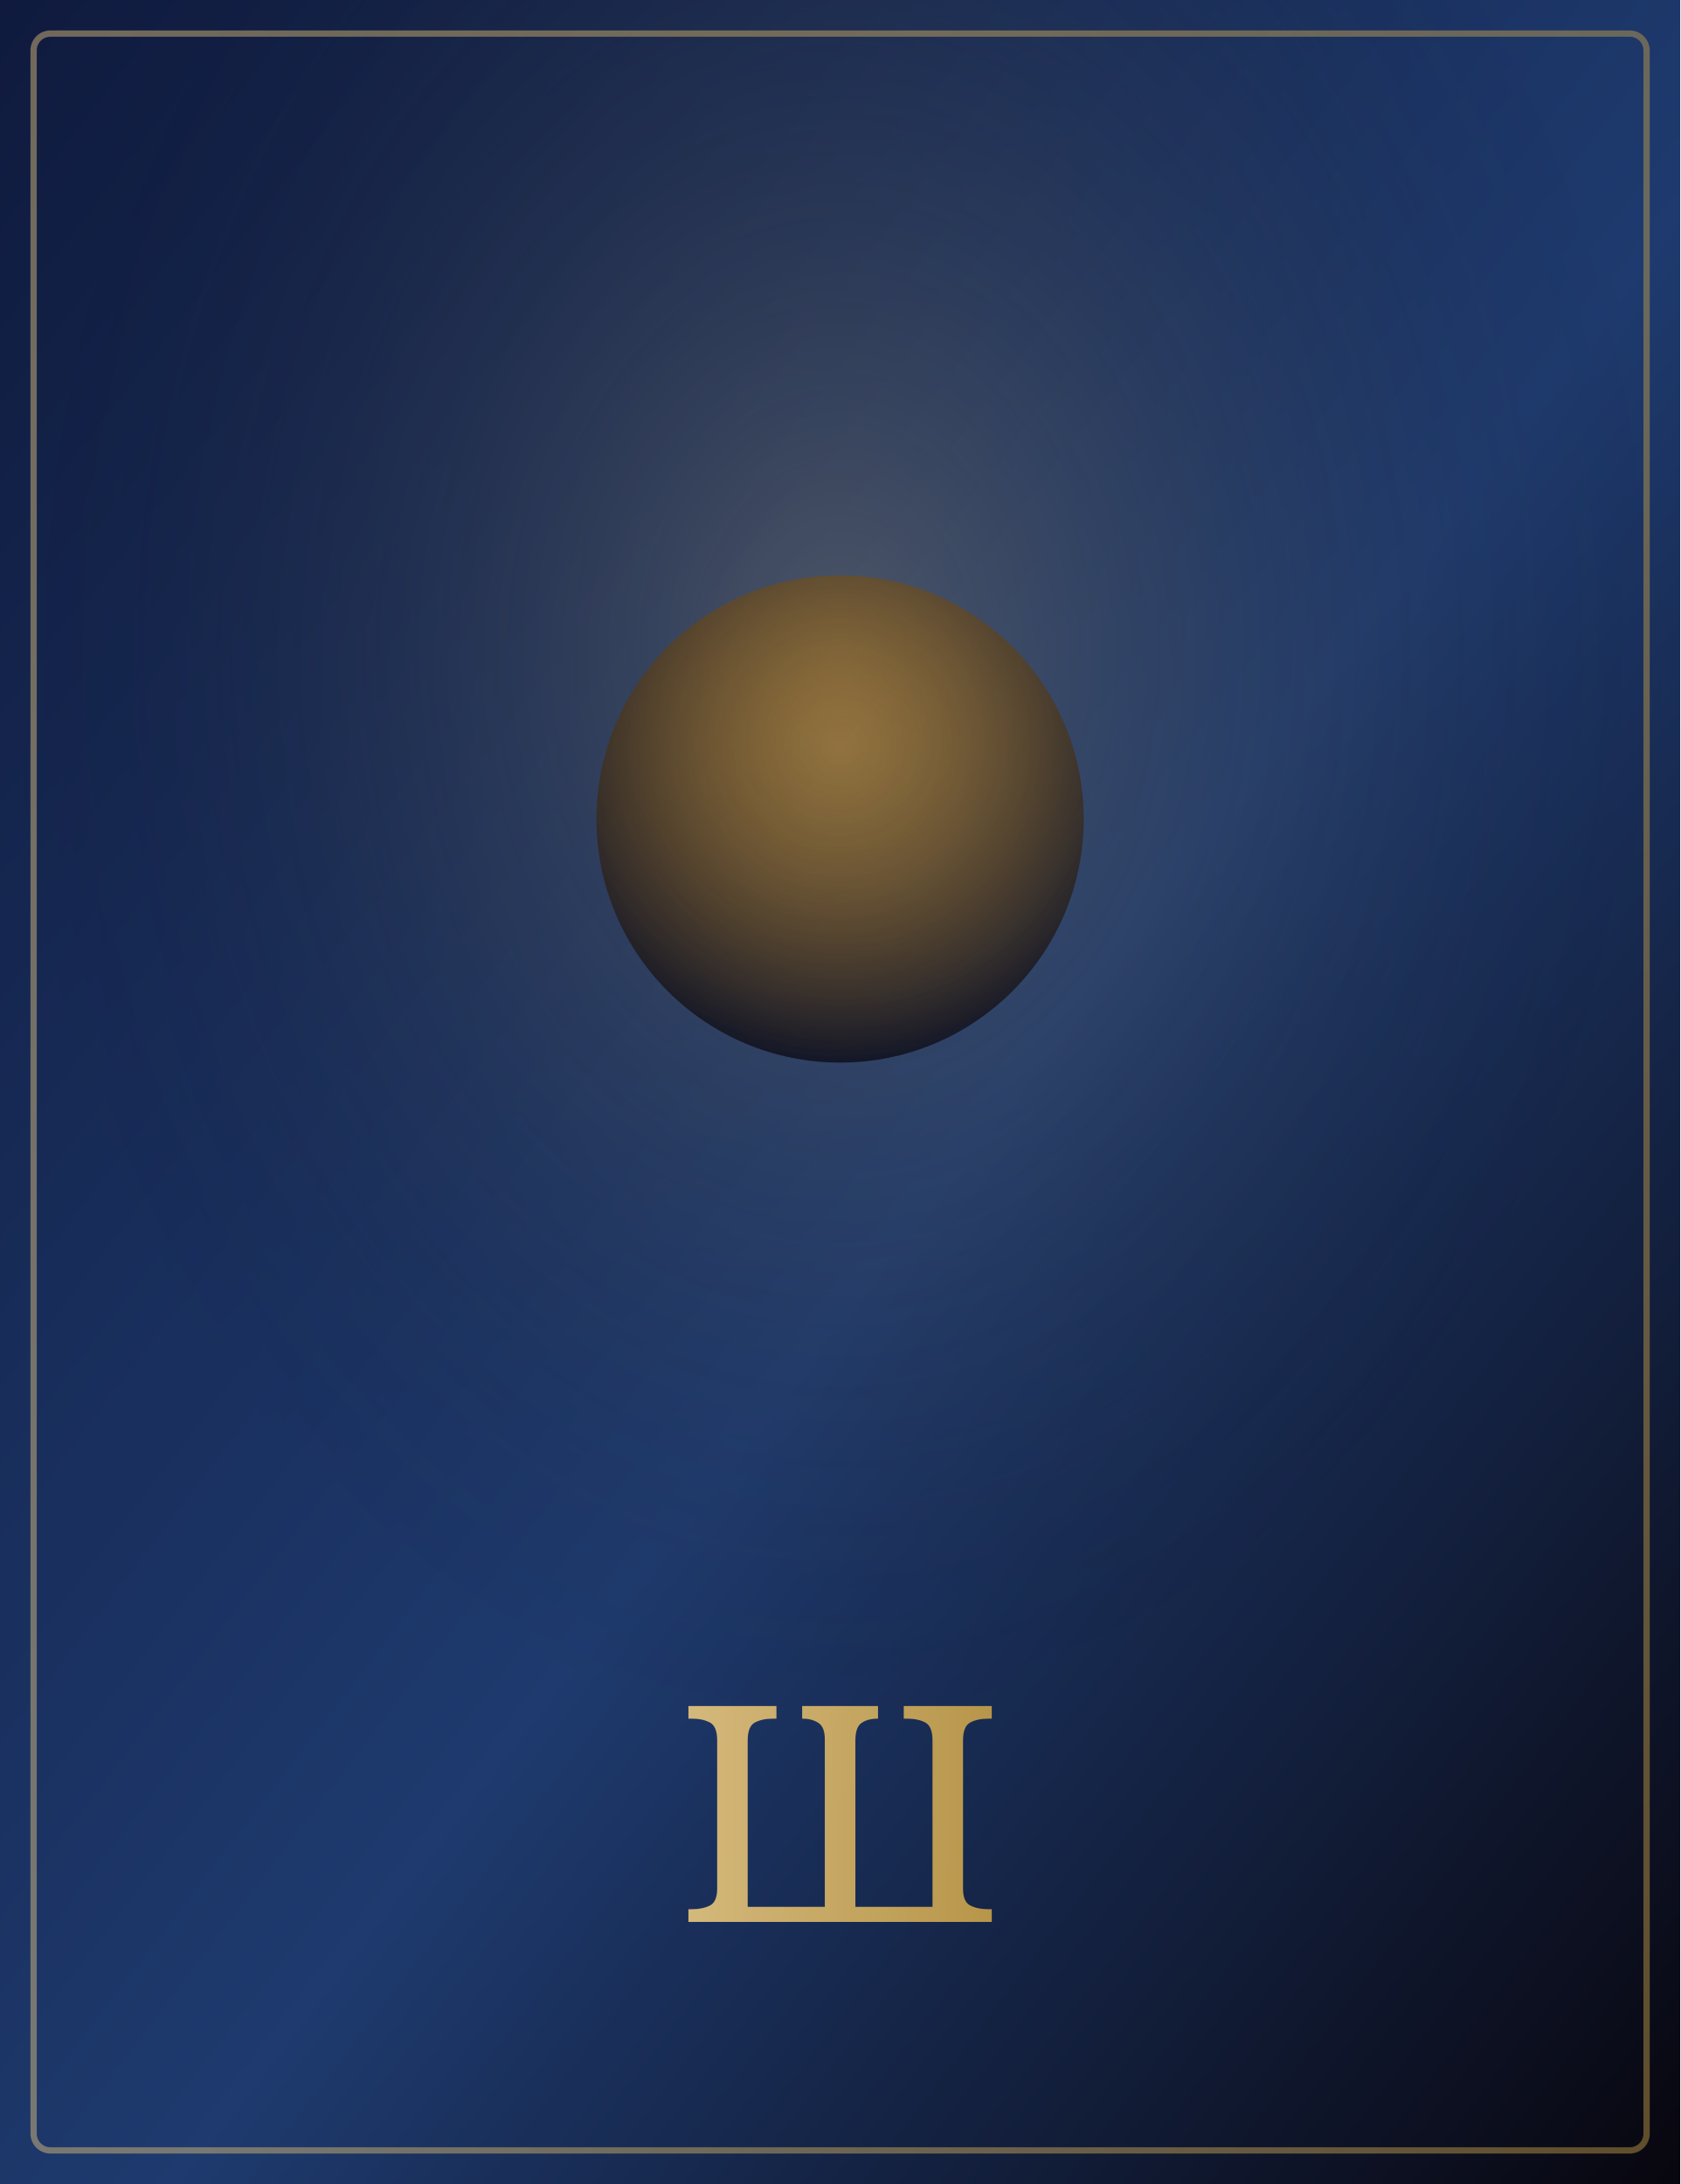
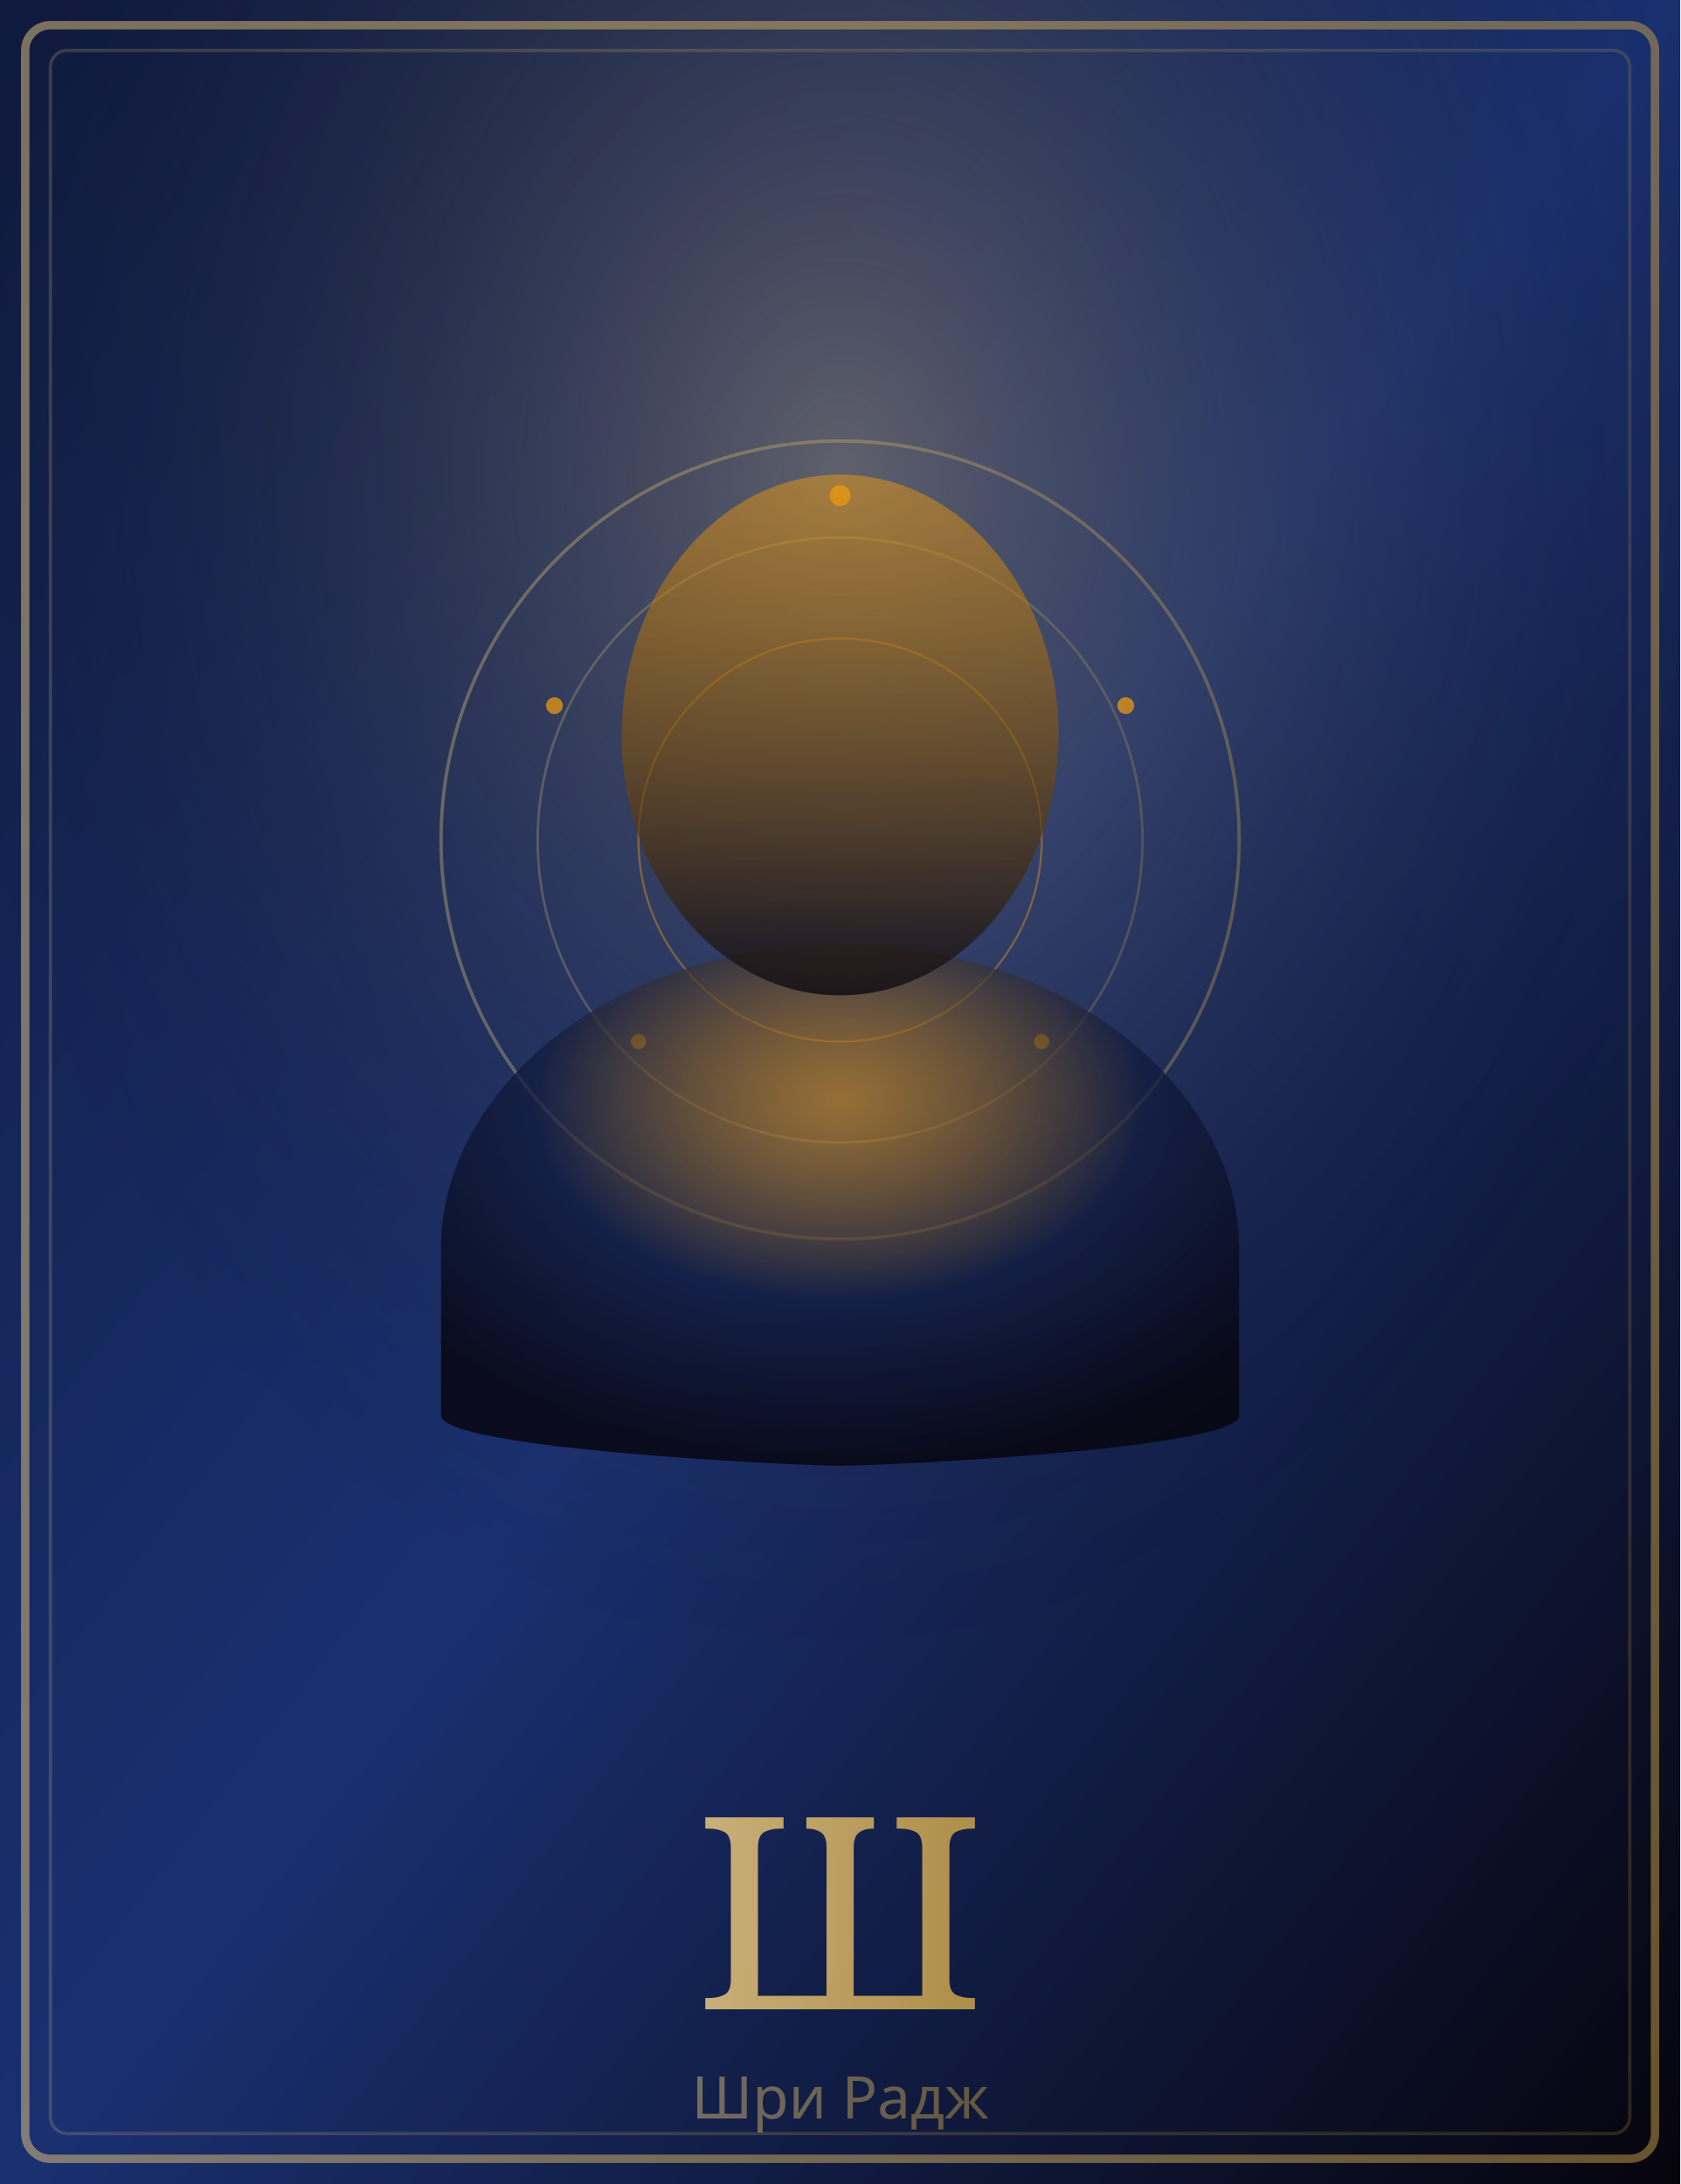
<svg xmlns="http://www.w3.org/2000/svg" viewBox="0 0 400 520" width="400" height="520">
  <defs>
    <linearGradient id="bg" x1="0%" y1="0%" x2="100%" y2="100%">
      <stop offset="0%" stop-color="#0f1a3d" />
-       <stop offset="55%" stop-color="#1e3a6e" />
-       <stop offset="100%" stop-color="#08060e" />
+       <stop offset="50%" stop-color="#1a3070" />
+       <stop offset="100%" stop-color="#06040c" />
    </linearGradient>
    <linearGradient id="gold" x1="0%" y1="0%" x2="100%" y2="0%">
      <stop offset="0%" stop-color="#E8C77E" />
      <stop offset="100%" stop-color="#C9A24A" />
    </linearGradient>
-     <radialGradient id="sil" cx="50%" cy="35%" r="65%">
-       <stop offset="0%" stop-color="#f59e0b" stop-opacity="0.55" />
-       <stop offset="100%" stop-color="#0a0812" stop-opacity="0.95" />
+     <radialGradient id="sil" cx="50%" cy="30%" r="70%">
+       <stop offset="0%" stop-color="#f59e0b" stop-opacity="0.65" />
+       <stop offset="55%" stop-color="#0f1a3d" stop-opacity="0.9" />
+       <stop offset="100%" stop-color="#06040c" stop-opacity="1" />
    </radialGradient>
-     <radialGradient id="glow" cx="50%" cy="30%" r="50%">
-       <stop offset="0%" stop-color="#e8c77e" stop-opacity="0.25" />
+     <radialGradient id="glow" cx="50%" cy="22%" r="55%">
+       <stop offset="0%" stop-color="#e8c77e" stop-opacity="0.35" />
      <stop offset="100%" stop-color="transparent" />
    </radialGradient>
+     <linearGradient id="face" x1="0%" y1="0%" x2="0%" y2="100%">
+       <stop offset="0%" stop-color="#f59e0b" stop-opacity="0.5" />
+       <stop offset="100%" stop-color="#0a0812" stop-opacity="0.85" />
+     </linearGradient>
  </defs>
  <rect width="100%" height="100%" fill="url(#bg)" />
  <rect width="100%" height="100%" fill="url(#glow)" />
-   <circle cx="200" cy="195" r="58" fill="url(#sil)" opacity="0.78" />
-   <text x="50%" y="88%" text-anchor="middle" font-family="Georgia, serif" font-size="72" fill="url(#gold)" opacity="0.9">Ш</text>
-   <rect x="8" y="8" width="384" height="504" fill="none" stroke="url(#gold)" stroke-width="1.5" opacity="0.45" rx="4" />
+   <circle cx="200" cy="200" r="95" fill="none" stroke="url(#gold)" stroke-width="0.8" opacity="0.35" />
+   <circle cx="200" cy="200" r="72" fill="none" stroke="url(#gold)" stroke-width="0.6" opacity="0.25" />
+   <circle cx="200" cy="200" r="48" fill="none" stroke="#f59e0b" stroke-width="0.5" opacity="0.4" />
+   <g fill="#f59e0b" opacity="0.7">
+     <circle cx="200" cy="118" r="2.5" />
+     <circle cx="268" cy="168" r="2" />
+     <circle cx="132" cy="168" r="2" />
+     <circle cx="248" cy="248" r="1.8" />
+     <circle cx="152" cy="248" r="1.8" />
+   </g>
+   <path d="M200 225c-55 0-95 35-95 72v40c0 8 85 12 95 12s95-4 95-12v-40c0-37-40-72-95-72z" fill="url(#sil)" opacity="0.82" />
+   <ellipse cx="200" cy="175" rx="52" ry="62" fill="url(#face)" opacity="0.92" />
+   <text x="50%" y="92%" text-anchor="middle" font-family="Georgia, serif" font-size="64" fill="url(#gold)" opacity="0.85">Ш</text>
+   <text x="50%" y="97%" text-anchor="middle" font-family="system-ui, sans-serif" font-size="14" fill="url(#gold)" opacity="0.45">Шри Радж</text>
+   <rect x="6" y="6" width="388" height="508" fill="none" stroke="url(#gold)" stroke-width="2" opacity="0.5" rx="6" />
+   <rect x="12" y="12" width="376" height="496" fill="none" stroke="url(#gold)" stroke-width="0.8" opacity="0.2" rx="4" />
</svg>
